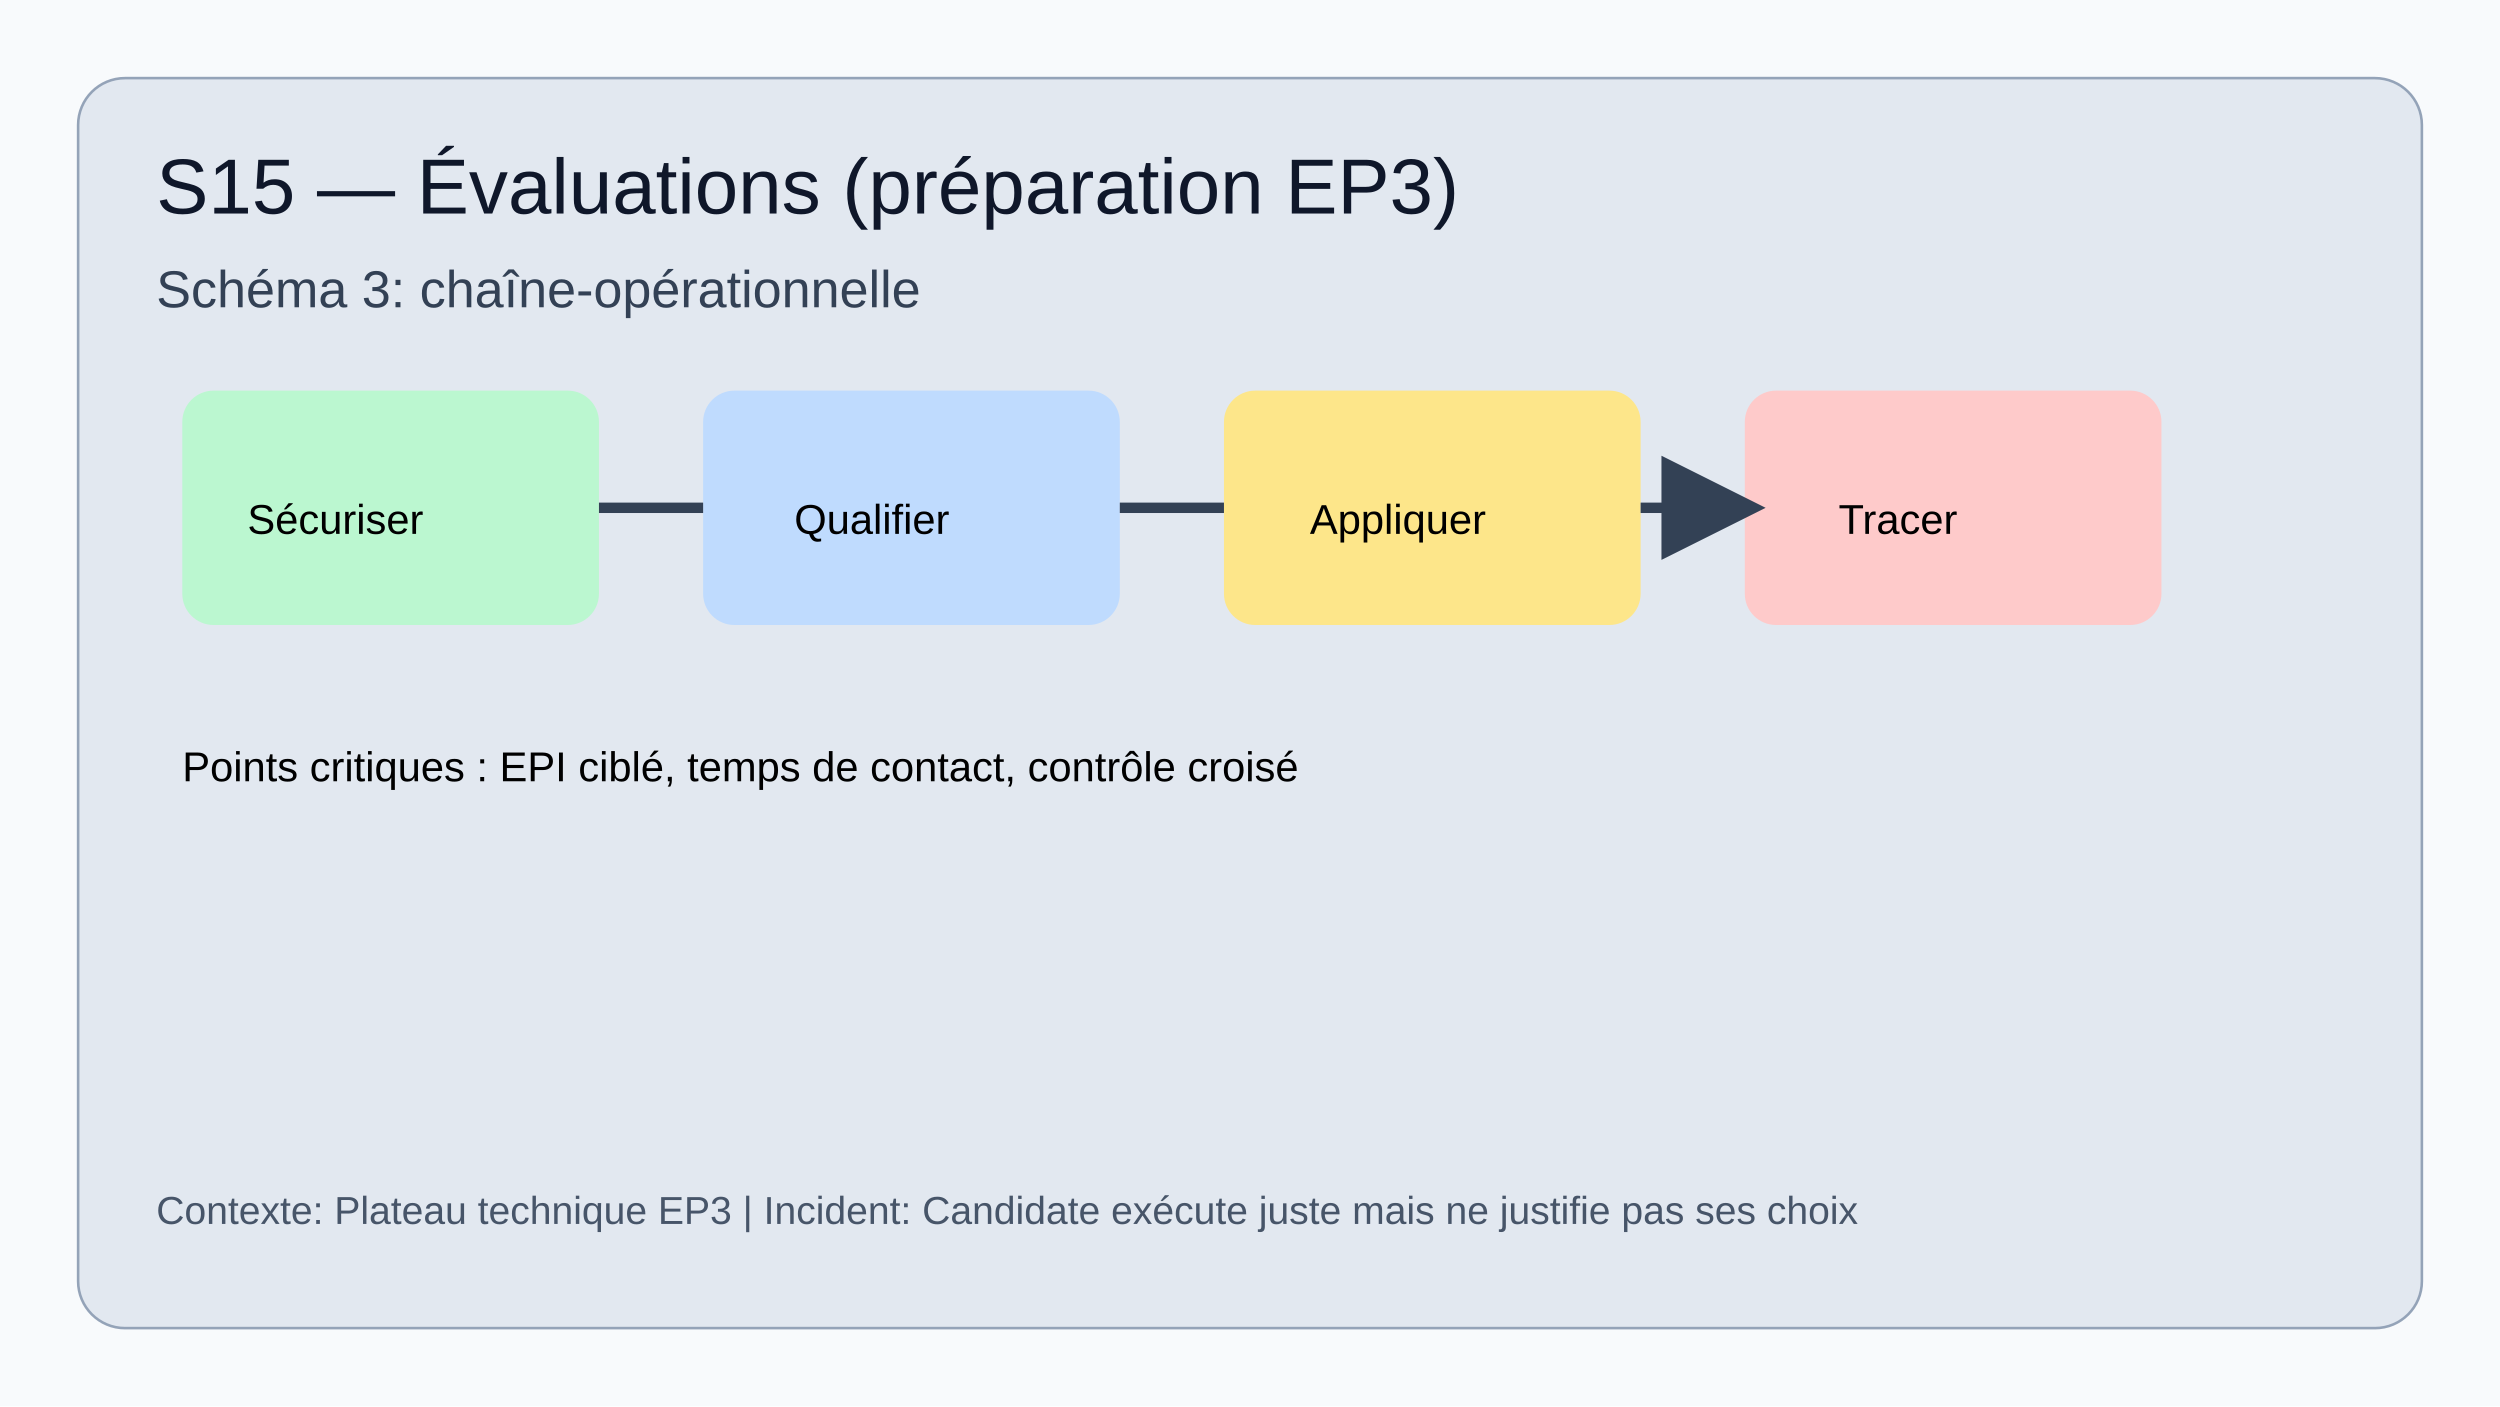
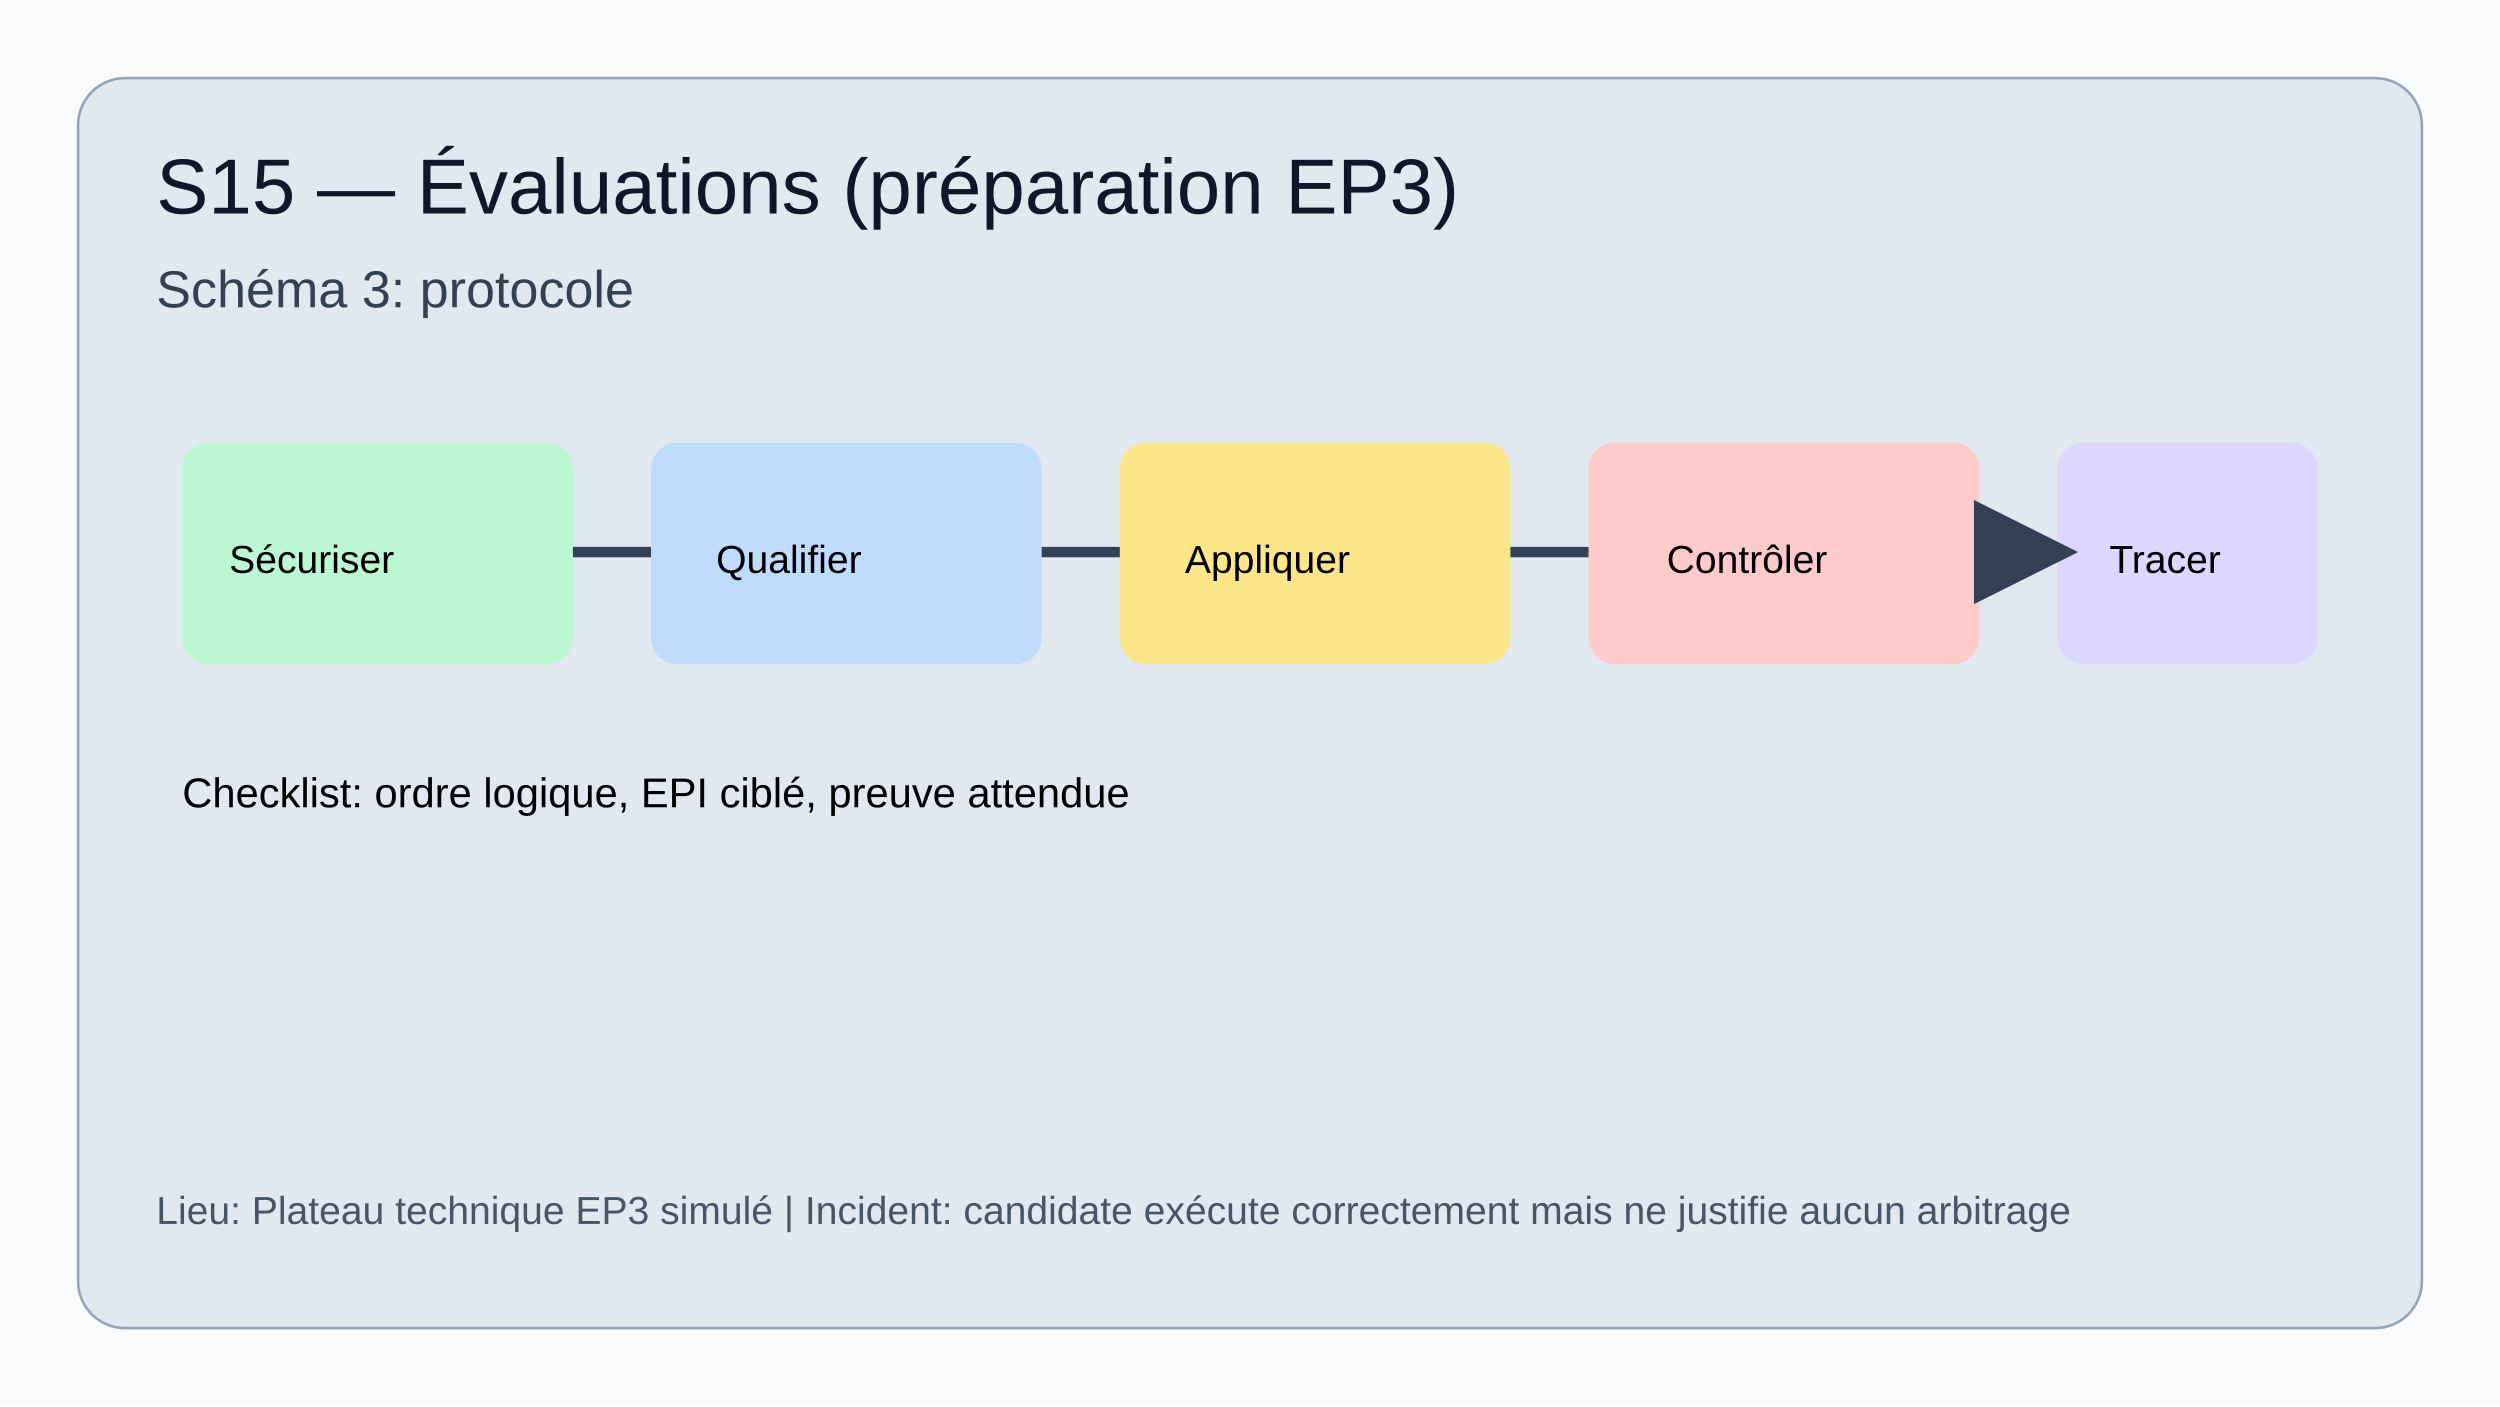
<svg xmlns="http://www.w3.org/2000/svg" viewBox="0 0 960 540">
  <rect width="960" height="540" fill="#f8fafc" />
  <rect x="30" y="30" width="900" height="480" rx="18" fill="#e2e8f0" stroke="#94a3b8" />
  <text x="60" y="82" font-size="30" font-family="Arial" fill="#0f172a">S15 — Évaluations (préparation EP3)</text>
-   <text x="60" y="118" font-size="20" font-family="Arial" fill="#334155">Schéma 3: chaîne-opérationnelle</text>
-   <rect x="70" y="150" width="160" height="90" rx="12" fill="#bbf7d0" />
-   <text x="95" y="205" font-size="16" font-family="Arial">Sécuriser</text>
-   <rect x="270" y="150" width="160" height="90" rx="12" fill="#bfdbfe" />
-   <text x="305" y="205" font-size="16" font-family="Arial">Qualifier</text>
-   <rect x="470" y="150" width="160" height="90" rx="12" fill="#fde68a" />
-   <text x="503" y="205" font-size="16" font-family="Arial">Appliquer</text>
-   <rect x="670" y="150" width="160" height="90" rx="12" fill="#fecaca" />
-   <text x="706" y="205" font-size="16" font-family="Arial">Tracer</text>
-   <path d="M230 195h40M430 195h40M630 195h40" stroke="#334155" stroke-width="4" marker-end="url(#a)" />
-   <text x="70" y="300" font-size="16" font-family="Arial">Points critiques : EPI ciblé, temps de contact, contrôle croisé</text>
-   <text x="60" y="470" font-size="15" font-family="Arial" fill="#475569">Contexte: Plateau technique EP3 | Incident: Candidate exécute juste mais ne justifie pas ses choix</text>
+   <text x="60" y="118" font-size="20" font-family="Arial" fill="#334155">Schéma 3: protocole</text>
+   <rect x="70" y="170" width="150" height="85" rx="10" fill="#bbf7d0" />
+   <text x="88" y="220" font-size="15" font-family="Arial">Sécuriser</text>
+   <rect x="250" y="170" width="150" height="85" rx="10" fill="#bfdbfe" />
+   <text x="275" y="220" font-size="15" font-family="Arial">Qualifier</text>
+   <rect x="430" y="170" width="150" height="85" rx="10" fill="#fde68a" />
+   <text x="455" y="220" font-size="15" font-family="Arial">Appliquer</text>
+   <rect x="610" y="170" width="150" height="85" rx="10" fill="#fecaca" />
+   <text x="640" y="220" font-size="15" font-family="Arial">Contrôler</text>
+   <rect x="790" y="170" width="100" height="85" rx="10" fill="#ddd6fe" />
+   <text x="810" y="220" font-size="15" font-family="Arial">Tracer</text>
+   <path d="M220 212h30M400 212h30M580 212h30M760 212h30" stroke="#334155" stroke-width="4" marker-end="url(#a)" />
+   <text x="70" y="310" font-size="16" font-family="Arial">Checklist: ordre logique, EPI ciblé, preuve attendue</text>
+   <text x="60" y="470" font-size="15" font-family="Arial" fill="#475569">Lieu: Plateau technique EP3 simulé | Incident: candidate exécute correctement mais ne justifie aucun arbitrage</text>
  <defs>
    <marker id="a" markerWidth="10" markerHeight="10" refX="8" refY="5" orient="auto">
      <polygon points="0,0 10,5 0,10" fill="#334155" />
    </marker>
  </defs>
</svg>
